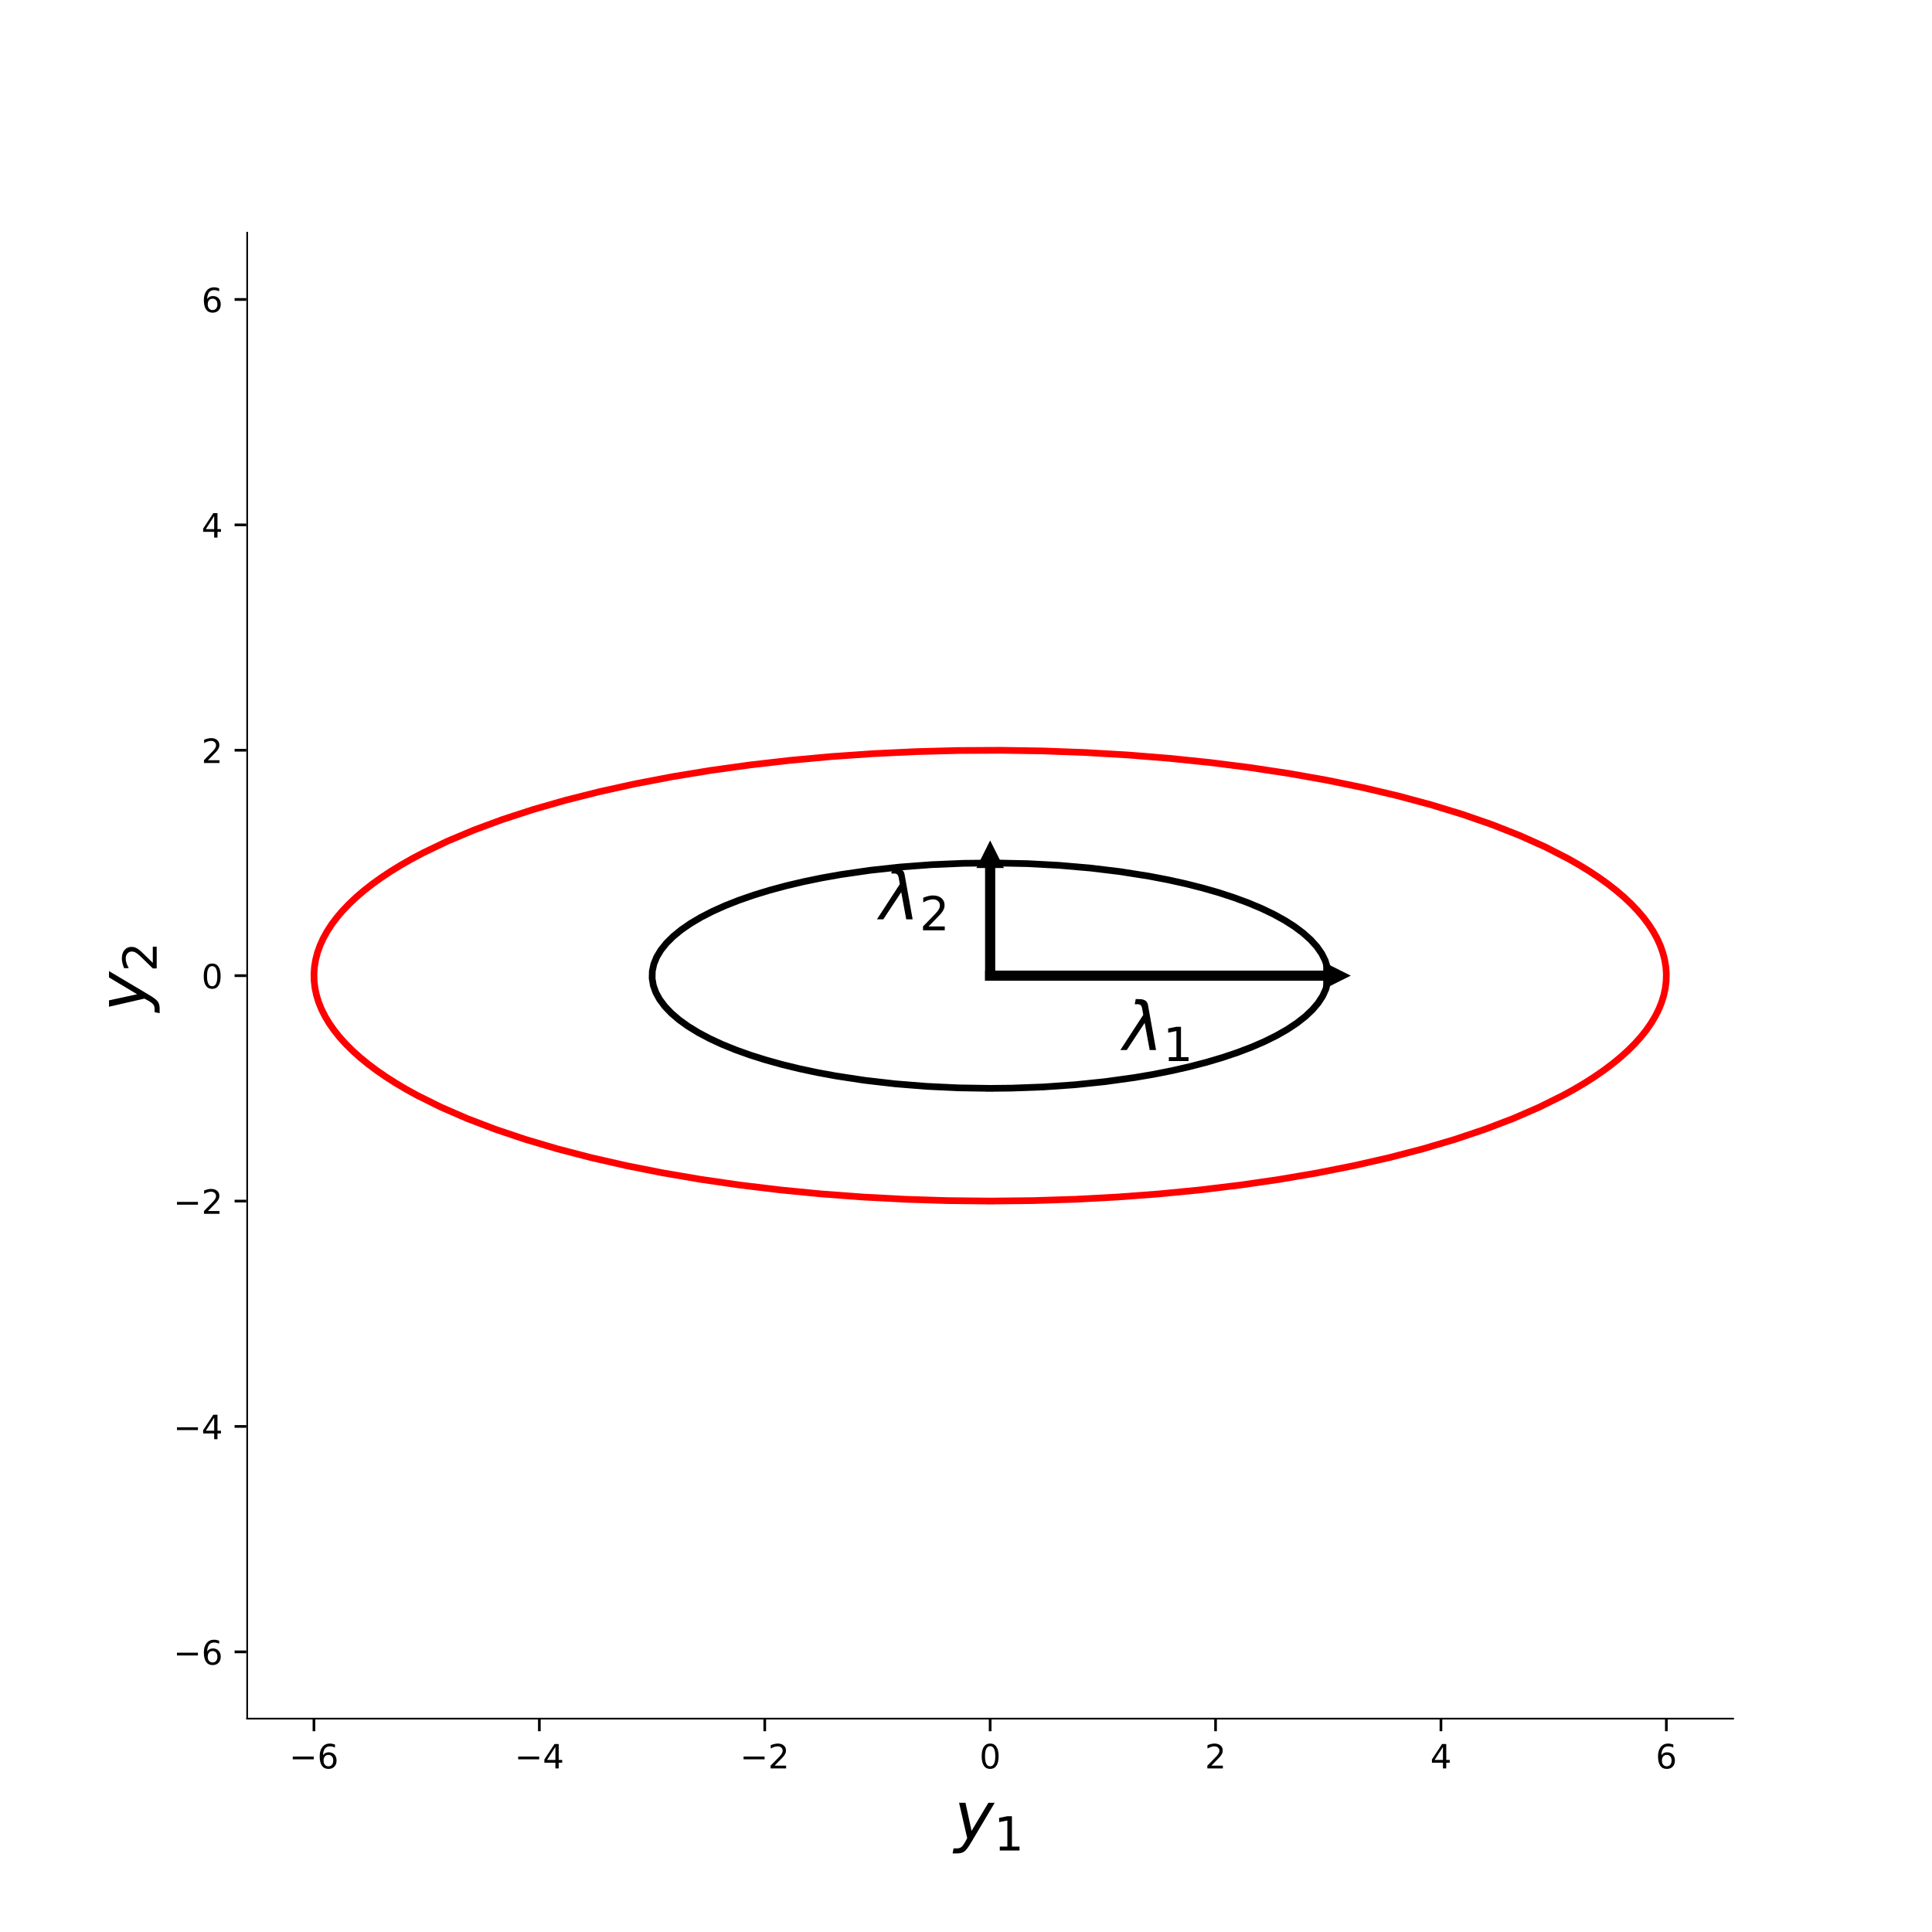
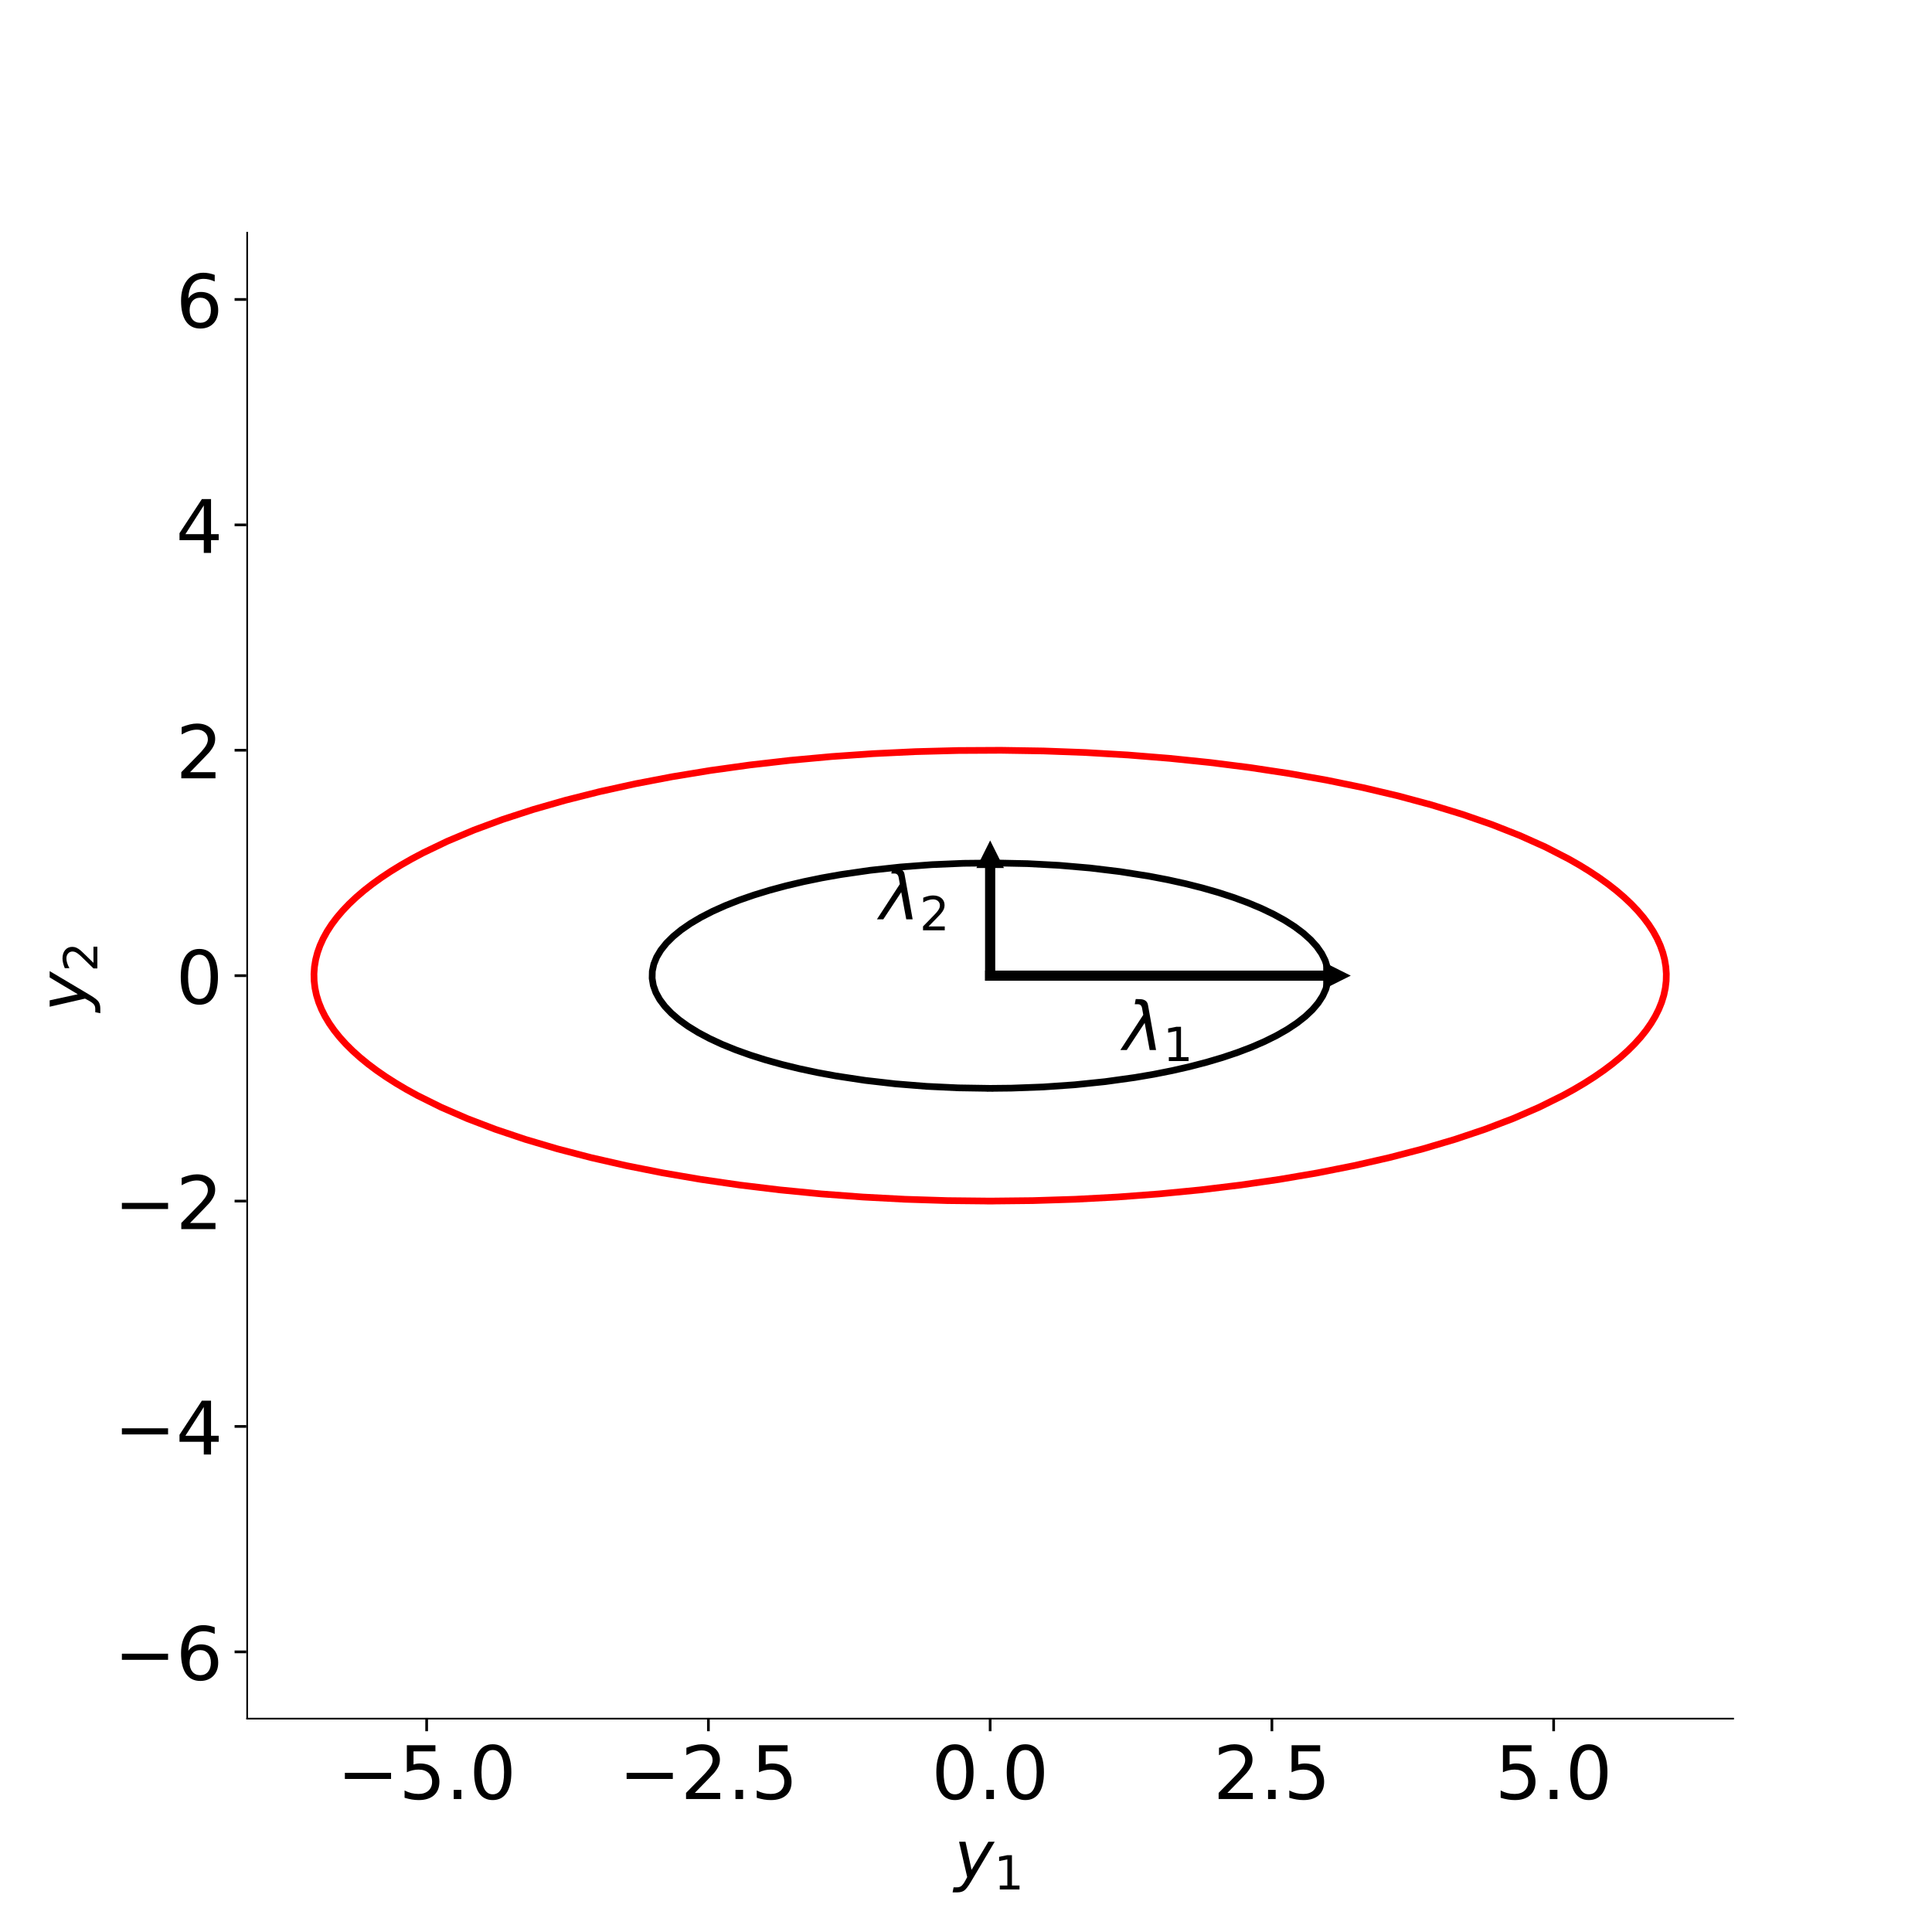
<svg xmlns="http://www.w3.org/2000/svg" xmlns:xlink="http://www.w3.org/1999/xlink" width="576pt" height="576pt" viewBox="0 0 576 576" version="1.1">
  <defs>
    <style type="text/css">*{stroke-linejoin: round; stroke-linecap: butt}</style>
  </defs>
  <g id="figure_1">
    <g id="patch_1">
      <path d="M 0 576  L 576 576  L 576 0  L 0 0  L 0 576  z " style="fill: none" />
    </g>
    <g id="axes_1">
      <g id="patch_2">
-         <path d="M 399.36 290.88  L 396 292.56  L 396 290.897  L 295.2 290.897  L 295.2 290.863  L 396 290.863  L 396 289.2  z " clip-path="url(#p18b00fba04)" style="stroke: #000000; stroke-width: 3; stroke-linejoin: miter" />
+         <path d="M 399.36 290.88  L 396 292.56  L 396 290.897  L 295.2 290.897  L 295.2 290.863  L 396 290.863  L 396 289.2  z " clip-path="url(#p5cd73dd078)" style="stroke: #000000; stroke-width: 3; stroke-linejoin: miter" />
      </g>
      <g id="patch_3">
-         <path d="M 295.2 253.92  L 296.88 257.28  L 295.217 257.28  L 295.217 290.88  L 295.183 290.88  L 295.183 257.28  L 293.52 257.28  z " clip-path="url(#p18b00fba04)" style="stroke: #000000; stroke-width: 3; stroke-linejoin: miter" />
+         <path d="M 295.2 253.92  L 296.88 257.28  L 295.217 257.28  L 295.217 290.88  L 295.183 290.88  L 295.183 257.28  L 293.52 257.28  z " clip-path="url(#p5cd73dd078)" style="stroke: #000000; stroke-width: 3; stroke-linejoin: miter" />
      </g>
      <g id="matplotlib.axis_1">
        <g id="xtick_1">
          <g id="line2d_1">
            <defs>
-               <path id="mf8d613acf4" d="M 0 0  L 0 3.5  " style="stroke: #000000; stroke-width: 0.8" />
+               <path id="mac3f5300ed" d="M 0 0  L 0 3.5  " style="stroke: #000000; stroke-width: 0.8" />
            </defs>
            <g>
-               <use xlink:href="#mf8d613acf4" x="93.6" y="512.64" style="stroke: #000000; stroke-width: 0.8" />
+               <use xlink:href="#mac3f5300ed" x="127.2" y="512.64" style="stroke: #000000; stroke-width: 0.8" />
            </g>
          </g>
          <g id="text_1">
-             <g transform="translate(86.22891 527.2384) scale(0.1 -0.1)">
+             <g transform="translate(100.4889 536.3566) scale(0.22 -0.22)">
              <defs>
                <path id="DejaVuSans-2212" d="M 678 2272  L 4684 2272  L 4684 1741  L 678 1741  L 678 2272  z " transform="scale(0.015625)" />
-                 <path id="DejaVuSans-36" d="M 2113 2584  Q 1688 2584 1439 2293  Q 1191 2003 1191 1497  Q 1191 994 1439 701  Q 1688 409 2113 409  Q 2538 409 2786 701  Q 3034 994 3034 1497  Q 3034 2003 2786 2293  Q 2538 2584 2113 2584  z M 3366 4563  L 3366 3988  Q 3128 4100 2886 4159  Q 2644 4219 2406 4219  Q 1781 4219 1451 3797  Q 1122 3375 1075 2522  Q 1259 2794 1537 2939  Q 1816 3084 2150 3084  Q 2853 3084 3261 2657  Q 3669 2231 3669 1497  Q 3669 778 3244 343  Q 2819 -91 2113 -91  Q 1303 -91 875 529  Q 447 1150 447 2328  Q 447 3434 972 4092  Q 1497 4750 2381 4750  Q 2619 4750 2861 4703  Q 3103 4656 3366 4563  z " transform="scale(0.015625)" />
-               </defs>
-               <use xlink:href="#DejaVuSans-2212" />
-               <use xlink:href="#DejaVuSans-36" x="83.789" />
+                 <path id="DejaVuSans-35" d="M 691 4666  L 3169 4666  L 3169 4134  L 1269 4134  L 1269 2991  Q 1406 3038 1543 3061  Q 1681 3084 1819 3084  Q 2600 3084 3056 2656  Q 3513 2228 3513 1497  Q 3513 744 3044 326  Q 2575 -91 1722 -91  Q 1428 -91 1123 -41  Q 819 9 494 109  L 494 744  Q 775 591 1075 516  Q 1375 441 1709 441  Q 2250 441 2565 725  Q 2881 1009 2881 1497  Q 2881 1984 2565 2268  Q 2250 2553 1709 2553  Q 1456 2553 1204 2497  Q 953 2441 691 2322  L 691 4666  z " transform="scale(0.015625)" />
+                 <path id="DejaVuSans-2e" d="M 684 794  L 1344 794  L 1344 0  L 684 0  L 684 794  z " transform="scale(0.015625)" />
+                 <path id="DejaVuSans-30" d="M 2034 4250  Q 1547 4250 1301 3770  Q 1056 3291 1056 2328  Q 1056 1369 1301 889  Q 1547 409 2034 409  Q 2525 409 2770 889  Q 3016 1369 3016 2328  Q 3016 3291 2770 3770  Q 2525 4250 2034 4250  z M 2034 4750  Q 2819 4750 3233 4129  Q 3647 3509 3647 2328  Q 3647 1150 3233 529  Q 2819 -91 2034 -91  Q 1250 -91 836 529  Q 422 1150 422 2328  Q 422 3509 836 4129  Q 1250 4750 2034 4750  z " transform="scale(0.015625)" />
+               </defs>
+               <use xlink:href="#DejaVuSans-2212" />
+               <use xlink:href="#DejaVuSans-35" transform="translate(83.78906 0)" />
+               <use xlink:href="#DejaVuSans-2e" transform="translate(147.4121 0)" />
+               <use xlink:href="#DejaVuSans-30" transform="translate(179.1992 0)" />
            </g>
          </g>
        </g>
        <g id="xtick_2">
          <g id="line2d_2">
            <g>
-               <use xlink:href="#mf8d613acf4" x="160.8" y="512.64" style="stroke: #000000; stroke-width: 0.8" />
+               <use xlink:href="#mac3f5300ed" x="211.2" y="512.64" style="stroke: #000000; stroke-width: 0.8" />
            </g>
          </g>
          <g id="text_2">
-             <g transform="translate(153.4289 527.2384) scale(0.1 -0.1)">
-               <defs>
-                 <path id="DejaVuSans-34" d="M 2419 4116  L 825 1625  L 2419 1625  L 2419 4116  z M 2253 4666  L 3047 4666  L 3047 1625  L 3713 1625  L 3713 1100  L 3047 1100  L 3047 0  L 2419 0  L 2419 1100  L 313 1100  L 313 1709  L 2253 4666  z " transform="scale(0.015625)" />
-               </defs>
-               <use xlink:href="#DejaVuSans-2212" />
-               <use xlink:href="#DejaVuSans-34" x="83.789" />
+             <g transform="translate(184.4889 536.3566) scale(0.22 -0.22)">
+               <defs>
+                 <path id="DejaVuSans-32" d="M 1228 531  L 3431 531  L 3431 0  L 469 0  L 469 531  Q 828 903 1448 1529  Q 2069 2156 2228 2338  Q 2531 2678 2651 2914  Q 2772 3150 2772 3378  Q 2772 3750 2511 3984  Q 2250 4219 1831 4219  Q 1534 4219 1204 4116  Q 875 4013 500 3803  L 500 4441  Q 881 4594 1212 4672  Q 1544 4750 1819 4750  Q 2544 4750 2975 4387  Q 3406 4025 3406 3419  Q 3406 3131 3298 2873  Q 3191 2616 2906 2266  Q 2828 2175 2409 1742  Q 1991 1309 1228 531  z " transform="scale(0.015625)" />
+               </defs>
+               <use xlink:href="#DejaVuSans-2212" />
+               <use xlink:href="#DejaVuSans-32" transform="translate(83.78906 0)" />
+               <use xlink:href="#DejaVuSans-2e" transform="translate(147.4121 0)" />
+               <use xlink:href="#DejaVuSans-35" transform="translate(179.1992 0)" />
            </g>
          </g>
        </g>
        <g id="xtick_3">
          <g id="line2d_3">
            <g>
-               <use xlink:href="#mf8d613acf4" x="228" y="512.64" style="stroke: #000000; stroke-width: 0.8" />
+               <use xlink:href="#mac3f5300ed" x="295.2" y="512.64" style="stroke: #000000; stroke-width: 0.8" />
            </g>
          </g>
          <g id="text_3">
-             <g transform="translate(220.6289 527.2384) scale(0.1 -0.1)">
-               <defs>
-                 <path id="DejaVuSans-32" d="M 1228 531  L 3431 531  L 3431 0  L 469 0  L 469 531  Q 828 903 1448 1529  Q 2069 2156 2228 2338  Q 2531 2678 2651 2914  Q 2772 3150 2772 3378  Q 2772 3750 2511 3984  Q 2250 4219 1831 4219  Q 1534 4219 1204 4116  Q 875 4013 500 3803  L 500 4441  Q 881 4594 1212 4672  Q 1544 4750 1819 4750  Q 2544 4750 2975 4387  Q 3406 4025 3406 3419  Q 3406 3131 3298 2873  Q 3191 2616 2906 2266  Q 2828 2175 2409 1742  Q 1991 1309 1228 531  z " transform="scale(0.015625)" />
-               </defs>
-               <use xlink:href="#DejaVuSans-2212" />
-               <use xlink:href="#DejaVuSans-32" x="83.789" />
+             <g transform="translate(277.7066 536.3566) scale(0.22 -0.22)">
+               <use xlink:href="#DejaVuSans-30" />
+               <use xlink:href="#DejaVuSans-2e" transform="translate(63.62305 0)" />
+               <use xlink:href="#DejaVuSans-30" transform="translate(95.41016 0)" />
            </g>
          </g>
        </g>
        <g id="xtick_4">
          <g id="line2d_4">
            <g>
-               <use xlink:href="#mf8d613acf4" x="295.2" y="512.64" style="stroke: #000000; stroke-width: 0.8" />
+               <use xlink:href="#mac3f5300ed" x="379.2" y="512.64" style="stroke: #000000; stroke-width: 0.8" />
            </g>
          </g>
          <g id="text_4">
-             <g transform="translate(292.0188 527.2384) scale(0.1 -0.1)">
-               <defs>
-                 <path id="DejaVuSans-30" d="M 2034 4250  Q 1547 4250 1301 3770  Q 1056 3291 1056 2328  Q 1056 1369 1301 889  Q 1547 409 2034 409  Q 2525 409 2770 889  Q 3016 1369 3016 2328  Q 3016 3291 2770 3770  Q 2525 4250 2034 4250  z M 2034 4750  Q 2819 4750 3233 4129  Q 3647 3509 3647 2328  Q 3647 1150 3233 529  Q 2819 -91 2034 -91  Q 1250 -91 836 529  Q 422 1150 422 2328  Q 422 3509 836 4129  Q 1250 4750 2034 4750  z " transform="scale(0.015625)" />
-               </defs>
-               <use xlink:href="#DejaVuSans-30" />
+             <g transform="translate(361.7066 536.3566) scale(0.22 -0.22)">
+               <use xlink:href="#DejaVuSans-32" />
+               <use xlink:href="#DejaVuSans-2e" transform="translate(63.62305 0)" />
+               <use xlink:href="#DejaVuSans-35" transform="translate(95.41016 0)" />
            </g>
          </g>
        </g>
        <g id="xtick_5">
          <g id="line2d_5">
            <g>
-               <use xlink:href="#mf8d613acf4" x="362.4" y="512.64" style="stroke: #000000; stroke-width: 0.8" />
+               <use xlink:href="#mac3f5300ed" x="463.2" y="512.64" style="stroke: #000000; stroke-width: 0.8" />
            </g>
          </g>
          <g id="text_5">
-             <g transform="translate(359.2188 527.2384) scale(0.1 -0.1)">
-               <use xlink:href="#DejaVuSans-32" />
-             </g>
-           </g>
-         </g>
-         <g id="xtick_6">
-           <g id="line2d_6">
-             <g>
-               <use xlink:href="#mf8d613acf4" x="429.6" y="512.64" style="stroke: #000000; stroke-width: 0.8" />
-             </g>
-           </g>
-           <g id="text_6">
-             <g transform="translate(426.4187 527.2384) scale(0.1 -0.1)">
-               <use xlink:href="#DejaVuSans-34" />
-             </g>
-           </g>
-         </g>
-         <g id="xtick_7">
-           <g id="line2d_7">
-             <g>
-               <use xlink:href="#mf8d613acf4" x="496.8" y="512.64" style="stroke: #000000; stroke-width: 0.8" />
-             </g>
-           </g>
-           <g id="text_7">
-             <g transform="translate(493.6187 527.2384) scale(0.1 -0.1)">
-               <use xlink:href="#DejaVuSans-36" />
-             </g>
-           </g>
-         </g>
-         <g id="text_8">
-           <g transform="translate(284.5 548.4744) scale(0.2 -0.2)">
+             <g transform="translate(445.7066 536.3566) scale(0.22 -0.22)">
+               <use xlink:href="#DejaVuSans-35" />
+               <use xlink:href="#DejaVuSans-2e" transform="translate(63.62305 0)" />
+               <use xlink:href="#DejaVuSans-30" transform="translate(95.41016 0)" />
+             </g>
+           </g>
+         </g>
+         <g id="text_6">
+           <g transform="translate(284.5 560.0881) scale(0.2 -0.2)">
            <defs>
              <path id="DejaVuSans-Oblique-79" d="M 1588 -325  Q 1188 -997 936 -1164  Q 684 -1331 294 -1331  L -159 -1331  L -63 -850  L 269 -850  Q 509 -850 678 -719  Q 847 -588 1056 -206  L 1234 128  L 459 3500  L 1069 3500  L 1650 819  L 3256 3500  L 3859 3500  L 1588 -325  z " transform="scale(0.015625)" />
              <path id="DejaVuSans-31" d="M 794 531  L 1825 531  L 1825 4091  L 703 3866  L 703 4441  L 1819 4666  L 2450 4666  L 2450 531  L 3481 531  L 3481 0  L 794 0  L 794 531  z " transform="scale(0.015625)" />
            </defs>
            <use xlink:href="#DejaVuSans-Oblique-79" transform="translate(0 0.3125)" />
            <use xlink:href="#DejaVuSans-31" transform="translate(59.17969 -16.09375) scale(0.7)" />
          </g>
        </g>
      </g>
      <g id="matplotlib.axis_2">
        <g id="ytick_1">
+           <g id="line2d_6">
+             <defs>
+               <path id="m7dc58878b8" d="M 0 0  L -3.5 0  " style="stroke: #000000; stroke-width: 0.8" />
+             </defs>
+             <g>
+               <use xlink:href="#m7dc58878b8" x="73.44" y="492.48" style="stroke: #000000; stroke-width: 0.8" />
+             </g>
+           </g>
+           <g id="text_7">
+             <g transform="translate(34.00719 500.8383) scale(0.22 -0.22)">
+               <defs>
+                 <path id="DejaVuSans-36" d="M 2113 2584  Q 1688 2584 1439 2293  Q 1191 2003 1191 1497  Q 1191 994 1439 701  Q 1688 409 2113 409  Q 2538 409 2786 701  Q 3034 994 3034 1497  Q 3034 2003 2786 2293  Q 2538 2584 2113 2584  z M 3366 4563  L 3366 3988  Q 3128 4100 2886 4159  Q 2644 4219 2406 4219  Q 1781 4219 1451 3797  Q 1122 3375 1075 2522  Q 1259 2794 1537 2939  Q 1816 3084 2150 3084  Q 2853 3084 3261 2657  Q 3669 2231 3669 1497  Q 3669 778 3244 343  Q 2819 -91 2113 -91  Q 1303 -91 875 529  Q 447 1150 447 2328  Q 447 3434 972 4092  Q 1497 4750 2381 4750  Q 2619 4750 2861 4703  Q 3103 4656 3366 4563  z " transform="scale(0.015625)" />
+               </defs>
+               <use xlink:href="#DejaVuSans-2212" />
+               <use xlink:href="#DejaVuSans-36" transform="translate(83.78906 0)" />
+             </g>
+           </g>
+         </g>
+         <g id="ytick_2">
+           <g id="line2d_7">
+             <g>
+               <use xlink:href="#m7dc58878b8" x="73.44" y="425.28" style="stroke: #000000; stroke-width: 0.8" />
+             </g>
+           </g>
+           <g id="text_8">
+             <g transform="translate(34.00719 433.6383) scale(0.22 -0.22)">
+               <defs>
+                 <path id="DejaVuSans-34" d="M 2419 4116  L 825 1625  L 2419 1625  L 2419 4116  z M 2253 4666  L 3047 4666  L 3047 1625  L 3713 1625  L 3713 1100  L 3047 1100  L 3047 0  L 2419 0  L 2419 1100  L 313 1100  L 313 1709  L 2253 4666  z " transform="scale(0.015625)" />
+               </defs>
+               <use xlink:href="#DejaVuSans-2212" />
+               <use xlink:href="#DejaVuSans-34" transform="translate(83.78906 0)" />
+             </g>
+           </g>
+         </g>
+         <g id="ytick_3">
          <g id="line2d_8">
-             <defs>
-               <path id="m1746c4a3fb" d="M 0 0  L -3.5 0  " style="stroke: #000000; stroke-width: 0.8" />
-             </defs>
-             <g>
-               <use xlink:href="#m1746c4a3fb" x="73.44" y="492.48" style="stroke: #000000; stroke-width: 0.8" />
+             <g>
+               <use xlink:href="#m7dc58878b8" x="73.44" y="358.08" style="stroke: #000000; stroke-width: 0.8" />
            </g>
          </g>
          <g id="text_9">
-             <g transform="translate(51.69781 496.2792) scale(0.1 -0.1)">
-               <use xlink:href="#DejaVuSans-2212" />
-               <use xlink:href="#DejaVuSans-36" x="83.789" />
-             </g>
-           </g>
-         </g>
-         <g id="ytick_2">
+             <g transform="translate(34.00719 366.4383) scale(0.22 -0.22)">
+               <use xlink:href="#DejaVuSans-2212" />
+               <use xlink:href="#DejaVuSans-32" transform="translate(83.78906 0)" />
+             </g>
+           </g>
+         </g>
+         <g id="ytick_4">
          <g id="line2d_9">
            <g>
-               <use xlink:href="#m1746c4a3fb" x="73.44" y="425.28" style="stroke: #000000; stroke-width: 0.8" />
+               <use xlink:href="#m7dc58878b8" x="73.44" y="290.88" style="stroke: #000000; stroke-width: 0.8" />
            </g>
          </g>
          <g id="text_10">
-             <g transform="translate(51.69781 429.0792) scale(0.1 -0.1)">
-               <use xlink:href="#DejaVuSans-2212" />
-               <use xlink:href="#DejaVuSans-34" x="83.789" />
-             </g>
-           </g>
-         </g>
-         <g id="ytick_3">
+             <g transform="translate(52.4425 299.2383) scale(0.22 -0.22)">
+               <use xlink:href="#DejaVuSans-30" />
+             </g>
+           </g>
+         </g>
+         <g id="ytick_5">
          <g id="line2d_10">
            <g>
-               <use xlink:href="#m1746c4a3fb" x="73.44" y="358.08" style="stroke: #000000; stroke-width: 0.8" />
+               <use xlink:href="#m7dc58878b8" x="73.44" y="223.68" style="stroke: #000000; stroke-width: 0.8" />
            </g>
          </g>
          <g id="text_11">
-             <g transform="translate(51.69781 361.8792) scale(0.1 -0.1)">
-               <use xlink:href="#DejaVuSans-2212" />
-               <use xlink:href="#DejaVuSans-32" x="83.789" />
-             </g>
-           </g>
-         </g>
-         <g id="ytick_4">
+             <g transform="translate(52.4425 232.0383) scale(0.22 -0.22)">
+               <use xlink:href="#DejaVuSans-32" />
+             </g>
+           </g>
+         </g>
+         <g id="ytick_6">
          <g id="line2d_11">
            <g>
-               <use xlink:href="#m1746c4a3fb" x="73.44" y="290.88" style="stroke: #000000; stroke-width: 0.8" />
+               <use xlink:href="#m7dc58878b8" x="73.44" y="156.48" style="stroke: #000000; stroke-width: 0.8" />
            </g>
          </g>
          <g id="text_12">
-             <g transform="translate(60.0775 294.6792) scale(0.1 -0.1)">
-               <use xlink:href="#DejaVuSans-30" />
-             </g>
-           </g>
-         </g>
-         <g id="ytick_5">
+             <g transform="translate(52.4425 164.8383) scale(0.22 -0.22)">
+               <use xlink:href="#DejaVuSans-34" />
+             </g>
+           </g>
+         </g>
+         <g id="ytick_7">
          <g id="line2d_12">
            <g>
-               <use xlink:href="#m1746c4a3fb" x="73.44" y="223.68" style="stroke: #000000; stroke-width: 0.8" />
+               <use xlink:href="#m7dc58878b8" x="73.44" y="89.28" style="stroke: #000000; stroke-width: 0.8" />
            </g>
          </g>
          <g id="text_13">
-             <g transform="translate(60.0775 227.4792) scale(0.1 -0.1)">
-               <use xlink:href="#DejaVuSans-32" />
-             </g>
-           </g>
-         </g>
-         <g id="ytick_6">
-           <g id="line2d_13">
-             <g>
-               <use xlink:href="#m1746c4a3fb" x="73.44" y="156.48" style="stroke: #000000; stroke-width: 0.8" />
-             </g>
-           </g>
-           <g id="text_14">
-             <g transform="translate(60.0775 160.2792) scale(0.1 -0.1)">
-               <use xlink:href="#DejaVuSans-34" />
-             </g>
-           </g>
-         </g>
-         <g id="ytick_7">
-           <g id="line2d_14">
-             <g>
-               <use xlink:href="#m1746c4a3fb" x="73.44" y="89.28" style="stroke: #000000; stroke-width: 0.8" />
-             </g>
-           </g>
-           <g id="text_15">
-             <g transform="translate(60.0775 93.07922) scale(0.1 -0.1)">
+             <g transform="translate(52.4425 97.63828) scale(0.22 -0.22)">
              <use xlink:href="#DejaVuSans-36" />
            </g>
          </g>
        </g>
-         <g id="text_16">
-           <g transform="translate(43.49781 301.58) rotate(-90) scale(0.2 -0.2)">
+         <g id="text_14">
+           <g transform="translate(25.80719 301.58) rotate(-90) scale(0.2 -0.2)">
            <use xlink:href="#DejaVuSans-Oblique-79" transform="translate(0 0.3125)" />
            <use xlink:href="#DejaVuSans-32" transform="translate(59.17969 -16.09375) scale(0.7)" />
          </g>
        </g>
      </g>
+       <g id="line2d_13">
+         <path d="M 295.2 324.48  L 285.666 324.329  L 276.218 323.879  L 266.94 323.133  L 257.916 322.097  L 249.225 320.782  L 243.656 319.755  L 238.292 318.613  L 233.155 317.361  L 228.266 316.003  L 223.643 314.545  L 219.305 312.992  L 215.27 311.352  L 211.554 309.63  L 208.171 307.833  L 205.135 305.968  L 202.458 304.044  L 200.151 302.067  L 198.222 300.045  L 196.681 297.987  L 195.532 295.9  L 194.78 293.794  L 194.428 291.676  L 194.478 289.554  L 194.93 287.438  L 195.782 285.336  L 197.029 283.256  L 198.669 281.206  L 200.692 279.194  L 203.093 277.23  L 205.861 275.32  L 208.985 273.471  L 212.452 271.692  L 216.25 269.99  L 220.362 268.371  L 224.773 266.842  L 229.464 265.408  L 234.417 264.076  L 239.613 262.851  L 245.03 261.737  L 250.647 260.74  L 259.399 259.471  L 268.471 258.483  L 277.783 257.785  L 287.252 257.385  L 296.791 257.284  L 306.317 257.485  L 315.742 257.985  L 324.984 258.78  L 333.958 259.863  L 342.585 261.224  L 348.105 262.28  L 353.414 263.45  L 358.491 264.729  L 363.316 266.112  L 367.869 267.595  L 372.132 269.17  L 376.089 270.831  L 379.724 272.573  L 383.021 274.387  L 385.968 276.267  L 388.554 278.206  L 390.767 280.195  L 392.6 282.226  L 394.044 284.292  L 395.094 286.385  L 395.746 288.495  L 395.997 290.615  L 395.846 292.736  L 395.294 294.849  L 394.343 296.947  L 392.997 299.02  L 391.261 301.061  L 389.142 303.061  L 386.649 305.013  L 383.791 306.909  L 380.58 308.74  L 377.029 310.501  L 373.151 312.183  L 368.963 313.78  L 364.48 315.286  L 359.722 316.695  L 354.706 318  L 349.453 319.198  L 343.984 320.283  L 338.32 321.25  L 329.509 322.474  L 320.391 323.414  L 311.047 324.062  L 301.561 324.413  L 295.2 324.48  L 295.2 324.48  " clip-path="url(#p5cd73dd078)" style="fill: none; stroke: #000000; stroke-width: 2; stroke-linecap: square" />
+       </g>
+       <g id="line2d_14">
+         <path d="M 295.2 358.08  L 282.478 357.946  L 269.807 357.545  L 257.236 356.878  L 244.818 355.948  L 232.6 354.758  L 220.631 353.314  L 208.96 351.621  L 197.633 349.686  L 186.694 347.516  L 176.188 345.121  L 166.157 342.509  L 156.639 339.692  L 147.675 336.68  L 139.298 333.486  L 131.543 330.121  L 124.44 326.6  L 121.142 324.786  L 118.018 322.937  L 115.07 321.057  L 112.302 319.146  L 109.716 317.208  L 107.315 315.243  L 105.102 313.253  L 103.077 311.242  L 101.245 309.21  L 99.606 307.16  L 98.161 305.094  L 96.913 303.013  L 95.863 300.921  L 95.011 298.818  L 94.359 296.708  L 93.908 294.591  L 93.657 292.471  L 93.606 290.35  L 93.757 288.228  L 94.109 286.11  L 94.66 283.996  L 95.412 281.89  L 96.363 279.792  L 97.513 277.705  L 98.859 275.631  L 100.401 273.573  L 102.137 271.532  L 104.066 269.51  L 106.185 267.509  L 108.492 265.532  L 110.986 263.58  L 113.663 261.655  L 116.522 259.759  L 119.558 257.894  L 122.77 256.063  L 126.153 254.265  L 133.422 250.782  L 141.335 247.459  L 149.862 244.309  L 158.968 241.345  L 168.618 238.578  L 178.772 236.02  L 189.39 233.68  L 200.43 231.568  L 211.847 229.693  L 223.597 228.061  L 235.633 226.68  L 247.905 225.555  L 260.367 224.691  L 272.967 224.09  L 285.656 223.755  L 298.383 223.688  L 311.097 223.889  L 323.747 224.357  L 336.284 225.09  L 348.658 226.086  L 360.818 227.339  L 372.716 228.846  L 384.306 230.6  L 395.54 232.595  L 406.375 234.822  L 416.766 237.272  L 426.672 239.936  L 436.055 242.803  L 444.876 245.862  L 453.1 249.1  L 460.695 252.505  L 467.63 256.063  L 470.842 257.894  L 473.878 259.759  L 476.737 261.655  L 479.414 263.58  L 481.908 265.532  L 484.215 267.509  L 486.334 269.51  L 488.263 271.532  L 489.999 273.573  L 491.541 275.631  L 492.887 277.705  L 494.037 279.792  L 494.988 281.89  L 495.74 283.996  L 496.291 286.11  L 496.643 288.228  L 496.794 290.35  L 496.743 292.471  L 496.492 294.591  L 496.041 296.708  L 495.389 298.818  L 494.537 300.921  L 493.487 303.013  L 492.239 305.094  L 490.794 307.16  L 489.155 309.21  L 487.323 311.242  L 485.298 313.253  L 483.085 315.243  L 480.684 317.208  L 478.098 319.146  L 475.33 321.057  L 472.382 322.937  L 469.258 324.786  L 465.96 326.6  L 458.857 330.121  L 451.102 333.486  L 442.725 336.68  L 433.761 339.692  L 424.243 342.509  L 414.212 345.121  L 403.706 347.516  L 392.767 349.686  L 381.44 351.621  L 369.769 353.314  L 357.8 354.758  L 345.582 355.948  L 333.164 356.878  L 320.593 357.545  L 307.922 357.946  L 295.2 358.08  L 295.2 358.08  " clip-path="url(#p5cd73dd078)" style="fill: none; stroke: #ff0000; stroke-width: 2; stroke-linecap: square" />
+       </g>
      <g id="line2d_15">
-         <path d="M 295.2 324.48  L 285.666 324.329  L 276.218 323.879  L 266.94 323.133  L 257.916 322.097  L 249.225 320.782  L 243.656 319.755  L 238.292 318.613  L 233.155 317.361  L 228.266 316.003  L 223.643 314.545  L 219.305 312.992  L 215.27 311.352  L 211.554 309.63  L 208.171 307.833  L 205.135 305.968  L 202.458 304.044  L 200.151 302.067  L 198.222 300.045  L 196.681 297.987  L 195.532 295.9  L 194.78 293.794  L 194.428 291.676  L 194.478 289.554  L 194.93 287.438  L 195.782 285.336  L 197.029 283.256  L 198.669 281.206  L 200.692 279.194  L 203.093 277.23  L 205.861 275.32  L 208.985 273.471  L 212.452 271.692  L 216.25 269.99  L 220.362 268.371  L 224.773 266.842  L 229.464 265.408  L 234.417 264.076  L 239.613 262.851  L 245.03 261.737  L 250.647 260.74  L 259.399 259.471  L 268.471 258.483  L 277.783 257.785  L 287.252 257.385  L 296.791 257.284  L 306.317 257.485  L 315.742 257.985  L 324.984 258.78  L 333.958 259.863  L 342.585 261.224  L 348.105 262.28  L 353.414 263.45  L 358.491 264.729  L 363.316 266.112  L 367.869 267.595  L 372.132 269.17  L 376.089 270.831  L 379.724 272.573  L 383.021 274.387  L 385.968 276.267  L 388.554 278.206  L 390.767 280.195  L 392.6 282.226  L 394.044 284.292  L 395.094 286.385  L 395.746 288.495  L 395.997 290.615  L 395.846 292.736  L 395.294 294.849  L 394.343 296.947  L 392.997 299.02  L 391.261 301.061  L 389.142 303.061  L 386.649 305.013  L 383.791 306.909  L 380.58 308.74  L 377.029 310.501  L 373.151 312.183  L 368.963 313.78  L 364.48 315.286  L 359.722 316.695  L 354.706 318  L 349.453 319.198  L 343.984 320.283  L 338.32 321.25  L 329.509 322.474  L 320.391 323.414  L 311.047 324.062  L 301.561 324.413  L 295.2 324.48  L 295.2 324.48  " clip-path="url(#p18b00fba04)" style="fill: none; stroke: #000000; stroke-width: 2; stroke-linecap: square" />
+         <path d="M 73.44 512.64  L 73.44 69.12  " clip-path="url(#p5cd73dd078)" style="fill: none; stroke: #000000; stroke-linecap: square" />
      </g>
      <g id="line2d_16">
-         <path d="M 295.2 358.08  L 282.478 357.946  L 269.807 357.545  L 257.236 356.878  L 244.818 355.948  L 232.6 354.758  L 220.631 353.314  L 208.96 351.621  L 197.633 349.686  L 186.694 347.516  L 176.188 345.121  L 166.157 342.509  L 156.639 339.692  L 147.675 336.68  L 139.298 333.486  L 131.543 330.121  L 124.44 326.6  L 121.142 324.786  L 118.018 322.937  L 115.07 321.057  L 112.302 319.146  L 109.716 317.208  L 107.315 315.243  L 105.102 313.253  L 103.077 311.242  L 101.245 309.21  L 99.606 307.16  L 98.161 305.094  L 96.913 303.013  L 95.863 300.921  L 95.011 298.818  L 94.359 296.708  L 93.908 294.591  L 93.657 292.471  L 93.606 290.35  L 93.757 288.228  L 94.109 286.11  L 94.66 283.996  L 95.412 281.89  L 96.363 279.792  L 97.513 277.705  L 98.859 275.631  L 100.401 273.573  L 102.137 271.532  L 104.066 269.51  L 106.185 267.509  L 108.492 265.532  L 110.986 263.58  L 113.663 261.655  L 116.522 259.759  L 119.558 257.894  L 122.77 256.063  L 126.153 254.265  L 133.422 250.782  L 141.335 247.459  L 149.862 244.309  L 158.968 241.345  L 168.618 238.578  L 178.772 236.02  L 189.39 233.68  L 200.43 231.568  L 211.847 229.693  L 223.597 228.061  L 235.633 226.68  L 247.905 225.555  L 260.367 224.691  L 272.967 224.09  L 285.656 223.755  L 298.383 223.688  L 311.097 223.889  L 323.747 224.357  L 336.284 225.09  L 348.658 226.086  L 360.818 227.339  L 372.716 228.846  L 384.306 230.6  L 395.54 232.595  L 406.375 234.822  L 416.766 237.272  L 426.672 239.936  L 436.055 242.803  L 444.876 245.862  L 453.1 249.1  L 460.695 252.505  L 467.63 256.063  L 470.842 257.894  L 473.878 259.759  L 476.737 261.655  L 479.414 263.58  L 481.908 265.532  L 484.215 267.509  L 486.334 269.51  L 488.263 271.532  L 489.999 273.573  L 491.541 275.631  L 492.887 277.705  L 494.037 279.792  L 494.988 281.89  L 495.74 283.996  L 496.291 286.11  L 496.643 288.228  L 496.794 290.35  L 496.743 292.471  L 496.492 294.591  L 496.041 296.708  L 495.389 298.818  L 494.537 300.921  L 493.487 303.013  L 492.239 305.094  L 490.794 307.16  L 489.155 309.21  L 487.323 311.242  L 485.298 313.253  L 483.085 315.243  L 480.684 317.208  L 478.098 319.146  L 475.33 321.057  L 472.382 322.937  L 469.258 324.786  L 465.96 326.6  L 458.857 330.121  L 451.102 333.486  L 442.725 336.68  L 433.761 339.692  L 424.243 342.509  L 414.212 345.121  L 403.706 347.516  L 392.767 349.686  L 381.44 351.621  L 369.769 353.314  L 357.8 354.758  L 345.582 355.948  L 333.164 356.878  L 320.593 357.545  L 307.922 357.946  L 295.2 358.08  L 295.2 358.08  " clip-path="url(#p18b00fba04)" style="fill: none; stroke: #ff0000; stroke-width: 2; stroke-linecap: square" />
-       </g>
-       <g id="line2d_17">
-         <path d="M 73.44 512.64  L 73.44 69.12  " clip-path="url(#p18b00fba04)" style="fill: none; stroke: #000000; stroke-linecap: square" />
-       </g>
-       <g id="line2d_18">
-         <path d="M 73.44 512.64  L 516.96 512.64  " clip-path="url(#p18b00fba04)" style="fill: none; stroke: #000000; stroke-linecap: square" />
-       </g>
-       <g id="text_17">
+         <path d="M 73.44 512.64  L 516.96 512.64  " clip-path="url(#p5cd73dd078)" style="fill: none; stroke: #000000; stroke-linecap: square" />
+       </g>
+       <g id="text_15">
        <g transform="translate(334.9 313.056) scale(0.2 -0.2)">
          <defs>
            <path id="DejaVuSans-Oblique-3bb" d="M 2350 4316  L 3125 0  L 2516 0  L 2038 2588  L 328 0  L -281 0  L 1903 3356  L 1794 3975  Q 1725 4369 1391 4369  L 1091 4369  L 1184 4863  L 1550 4856  Q 2253 4847 2350 4316  z " transform="scale(0.015625)" />
          </defs>
          <use xlink:href="#DejaVuSans-Oblique-3bb" transform="translate(0 0.015625)" />
          <use xlink:href="#DejaVuSans-31" transform="translate(59.17969 -16.39062) scale(0.7)" />
        </g>
      </g>
-       <g id="text_18">
+       <g id="text_16">
        <g transform="translate(262.324 274.08) scale(0.2 -0.2)">
          <use xlink:href="#DejaVuSans-Oblique-3bb" transform="translate(0 0.015625)" />
          <use xlink:href="#DejaVuSans-32" transform="translate(59.17969 -16.39062) scale(0.7)" />
        </g>
      </g>
    </g>
  </g>
  <defs>
-     <clipPath id="p18b00fba04">
+     <clipPath id="p5cd73dd078">
      <rect x="73.44" y="69.12" width="443.52" height="443.52" />
    </clipPath>
  </defs>
</svg>
